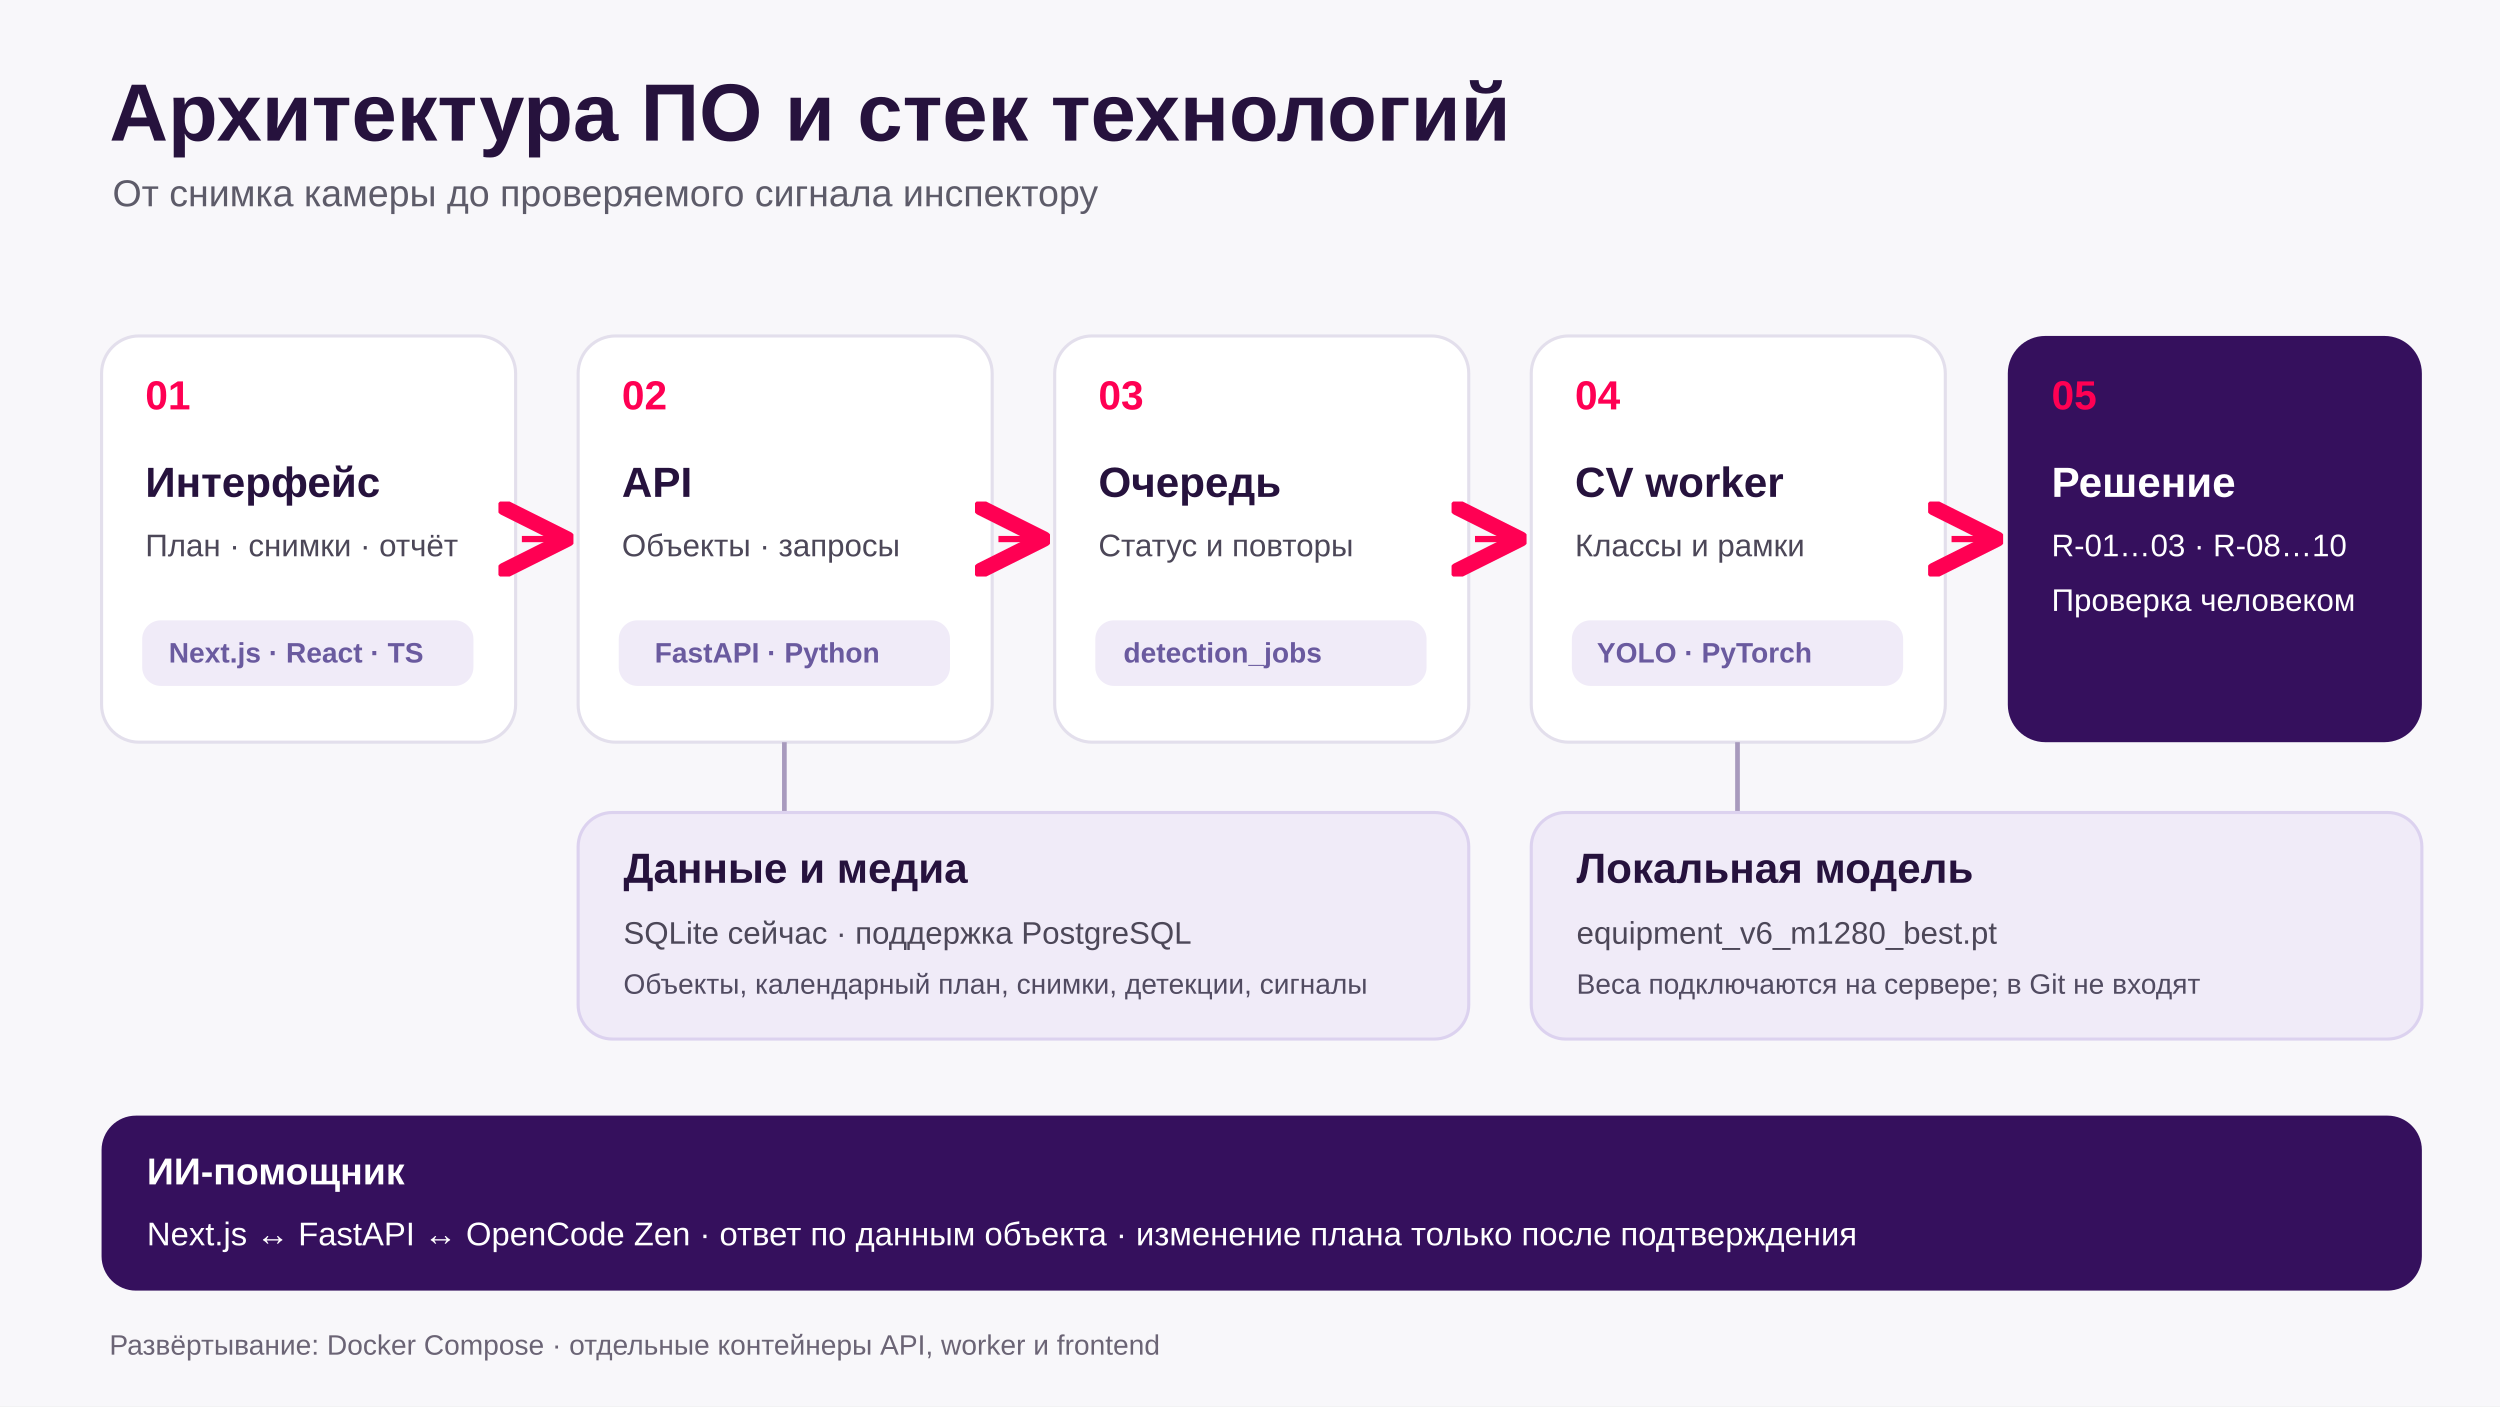
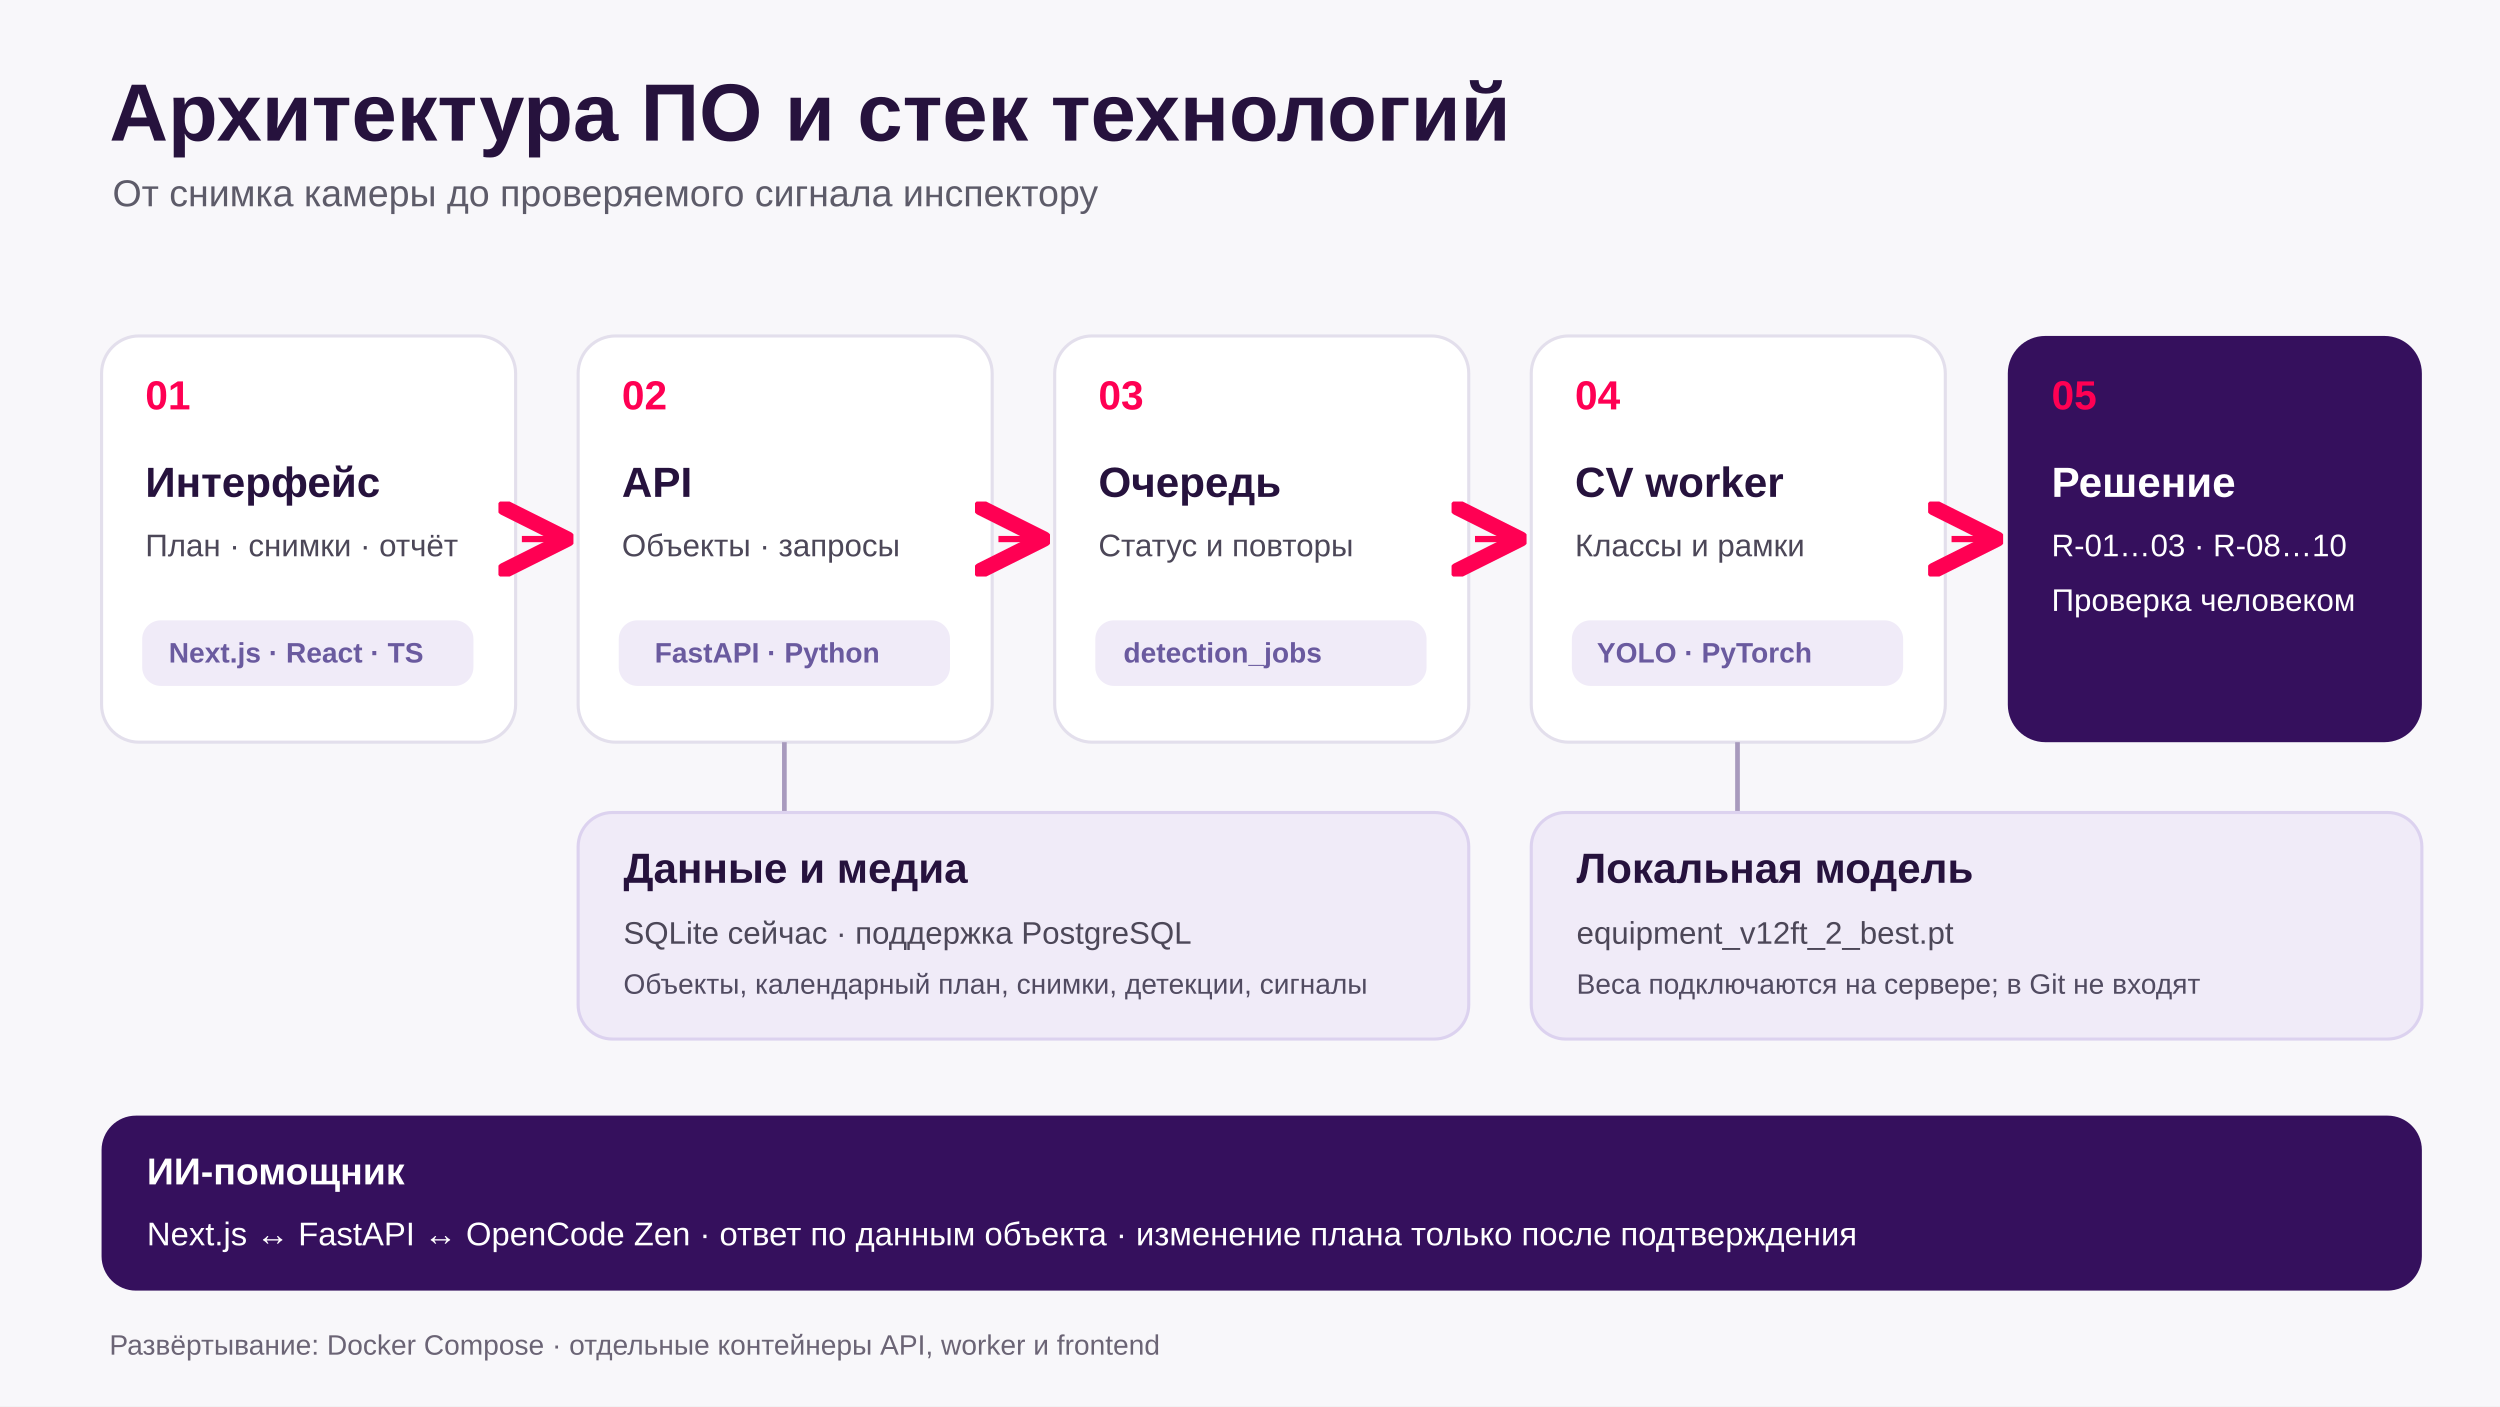
<svg xmlns="http://www.w3.org/2000/svg" viewBox="0 0 1600 900" role="img" aria-labelledby="title description">
  <defs>
    <marker id="arrow" markerWidth="12" markerHeight="12" refX="10" refY="6" orient="auto">
      <path d="M1 1 L11 6 L1 11" fill="none" stroke="#FF0053" stroke-width="2.5" stroke-linecap="round" stroke-linejoin="round" />
    </marker>
    <style>
      .title{font:700 52px Arial,sans-serif;fill:#26123D}
      .sub{font:24px Arial,sans-serif;fill:#5D5B69}
      .num{font:700 26px Arial,sans-serif;fill:#FF0053}
      .heading{font:700 27px Arial,sans-serif;fill:#26123D}
      .body{font:20px Arial,sans-serif;fill:#4C4758}
      .tag{font:700 18px Arial,sans-serif;fill:#6A5A9F}
      .small{font:18px Arial,sans-serif;fill:#514B61}
      .white{fill:white}
      .node{fill:white;stroke:#E3DFEC;stroke-width:2}
      .support{fill:#F0EBF8;stroke:#DCD2EF;stroke-width:2}
      .line{fill:none;stroke:#FF0053;stroke-width:4;marker-end:url(#arrow)}
      .link{fill:none;stroke:#A89ABD;stroke-width:3}
    </style>
  </defs>
  <rect width="1600" height="900" fill="#F8F7FA" />
  <text class="title" x="70" y="90">Архитектура ПО и стек технологий</text>
  <text class="sub" x="72" y="132">От снимка камеры до проверяемого сигнала инспектору</text>
  <rect class="node" x="65" y="215" width="265" height="260" rx="24" />
  <text class="num" x="93" y="262">01</text>
  <text class="heading" x="93" y="318">Интерфейс</text>
  <text class="body" x="93" y="356">План · снимки · отчёт</text>
  <rect x="91" y="397" width="212" height="42" rx="12" fill="#F0EBF8" />
  <text class="tag" x="108" y="424">Next.js · React · TS</text>
  <rect class="node" x="370" y="215" width="265" height="260" rx="24" />
  <text class="num" x="398" y="262">02</text>
  <text class="heading" x="398" y="318">API</text>
  <text class="body" x="398" y="356">Объекты · запросы</text>
  <rect x="396" y="397" width="212" height="42" rx="12" fill="#F0EBF8" />
  <text class="tag" x="419" y="424">FastAPI · Python</text>
  <rect class="node" x="675" y="215" width="265" height="260" rx="24" />
  <text class="num" x="703" y="262">03</text>
  <text class="heading" x="703" y="318">Очередь</text>
  <text class="body" x="703" y="356">Статус и повторы</text>
  <rect x="701" y="397" width="212" height="42" rx="12" fill="#F0EBF8" />
  <text class="tag" x="719" y="424">detection_jobs</text>
  <rect class="node" x="980" y="215" width="265" height="260" rx="24" />
  <text class="num" x="1008" y="262">04</text>
  <text class="heading" x="1008" y="318">CV worker</text>
  <text class="body" x="1008" y="356">Классы и рамки</text>
  <rect x="1006" y="397" width="212" height="42" rx="12" fill="#F0EBF8" />
  <text class="tag" x="1022" y="424">YOLO · PyTorch</text>
  <rect x="1285" y="215" width="265" height="260" rx="24" fill="#35105D" />
  <text class="num" x="1313" y="262">05</text>
  <text class="heading white" x="1313" y="318">Решение</text>
  <text class="body white" x="1313" y="356">R-01…03 · R-08…10</text>
  <text class="body white" x="1313" y="391">Проверка человеком</text>
  <path class="line" d="M334 345 H359" />
  <path class="line" d="M639 345 H664" />
  <path class="line" d="M944 345 H969" />
  <path class="line" d="M1249 345 H1274" />
  <path class="link" d="M502 475 V520" />
  <path class="link" d="M1112 475 V520" />
  <rect class="support" x="370" y="520" width="570" height="145" rx="22" />
  <text class="heading" x="399" y="565">Данные и медиа</text>
  <text class="body" x="399" y="604">SQLite сейчас · поддержка PostgreSQL</text>
  <text class="small" x="399" y="636">Объекты, календарный план, снимки, детекции, сигналы</text>
  <rect class="support" x="980" y="520" width="570" height="145" rx="22" />
  <text class="heading" x="1009" y="565">Локальная модель</text>
-   <text class="body" x="1009" y="604">equipment_v6_m1280_best.pt</text>
+   <text class="body" x="1009" y="604">equipment_v12ft_2_best.pt</text>
  <text class="small" x="1009" y="636">Веса подключаются на сервере; в Git не входят</text>
  <rect x="65" y="714" width="1485" height="112" rx="22" fill="#35105D" />
  <text x="94" y="758" style="font:700 24px Arial,sans-serif;fill:white">ИИ-помощник</text>
  <text x="94" y="797" style="font:21px Arial,sans-serif;fill:white">Next.js ↔ FastAPI ↔ OpenCode Zen · ответ по данным объекта · изменение плана только после подтверждения</text>
  <text x="70" y="867" style="font:18px Arial,sans-serif;fill:#6B6475">Развёртывание: Docker Compose · отдельные контейнеры API, worker и frontend</text>
</svg>
